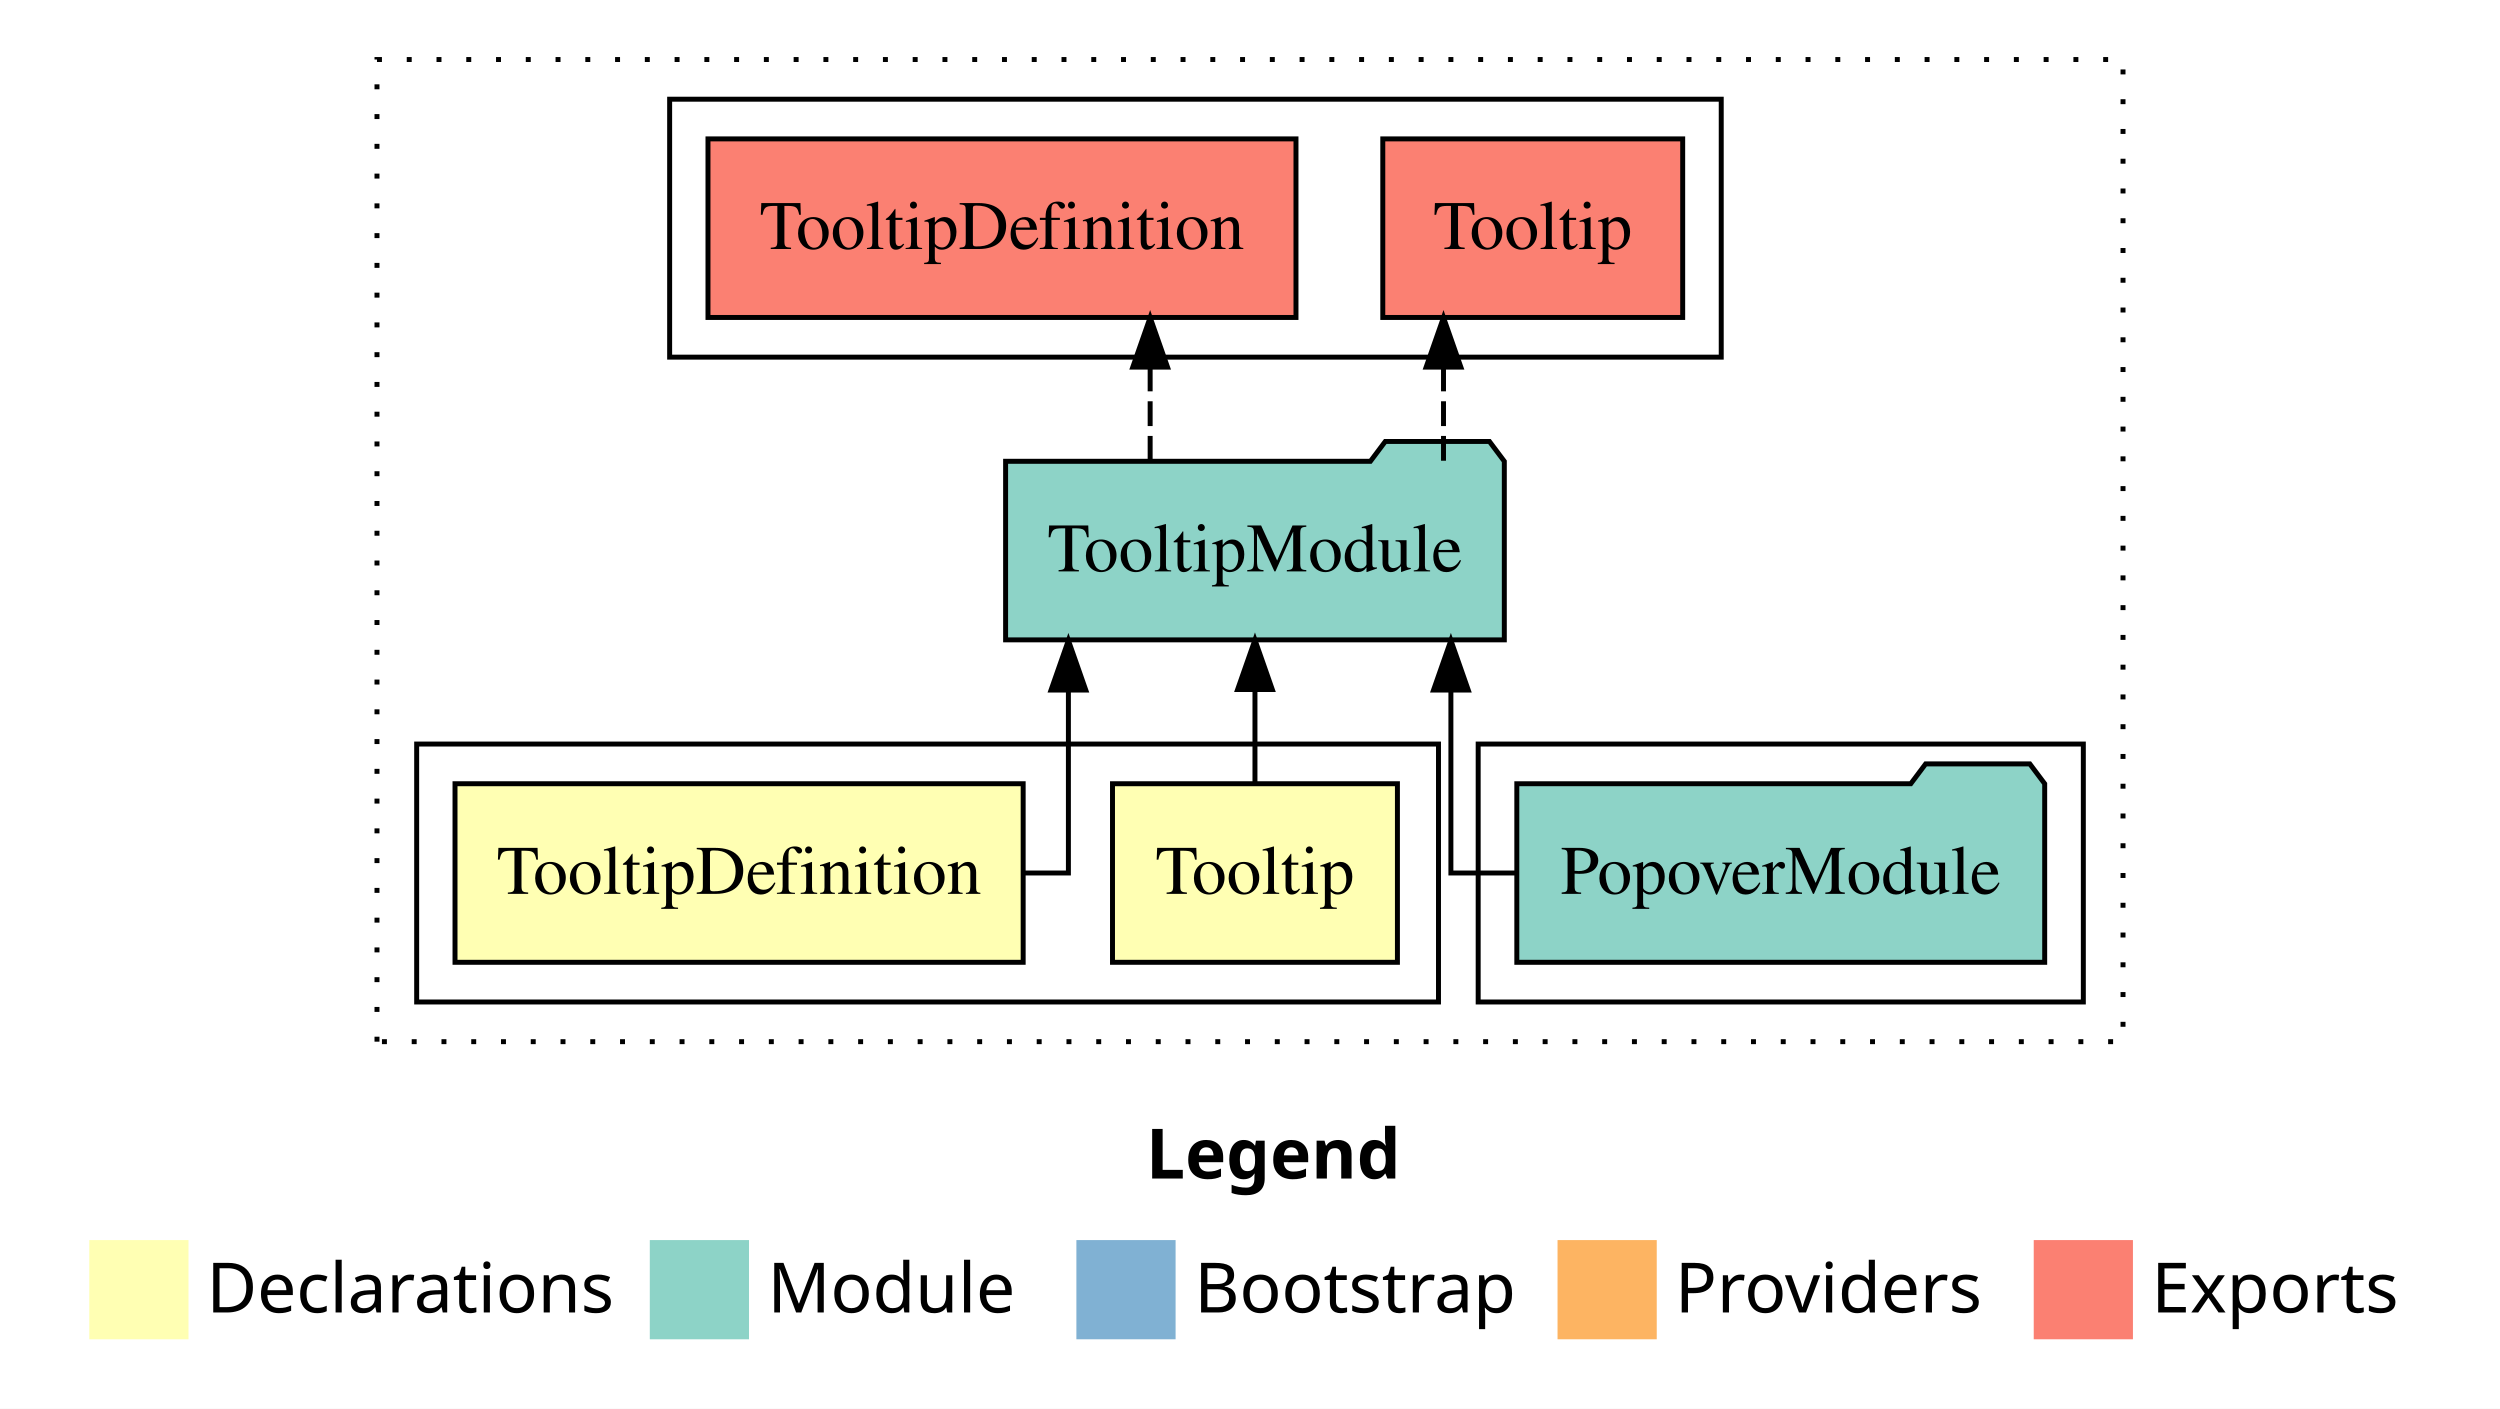
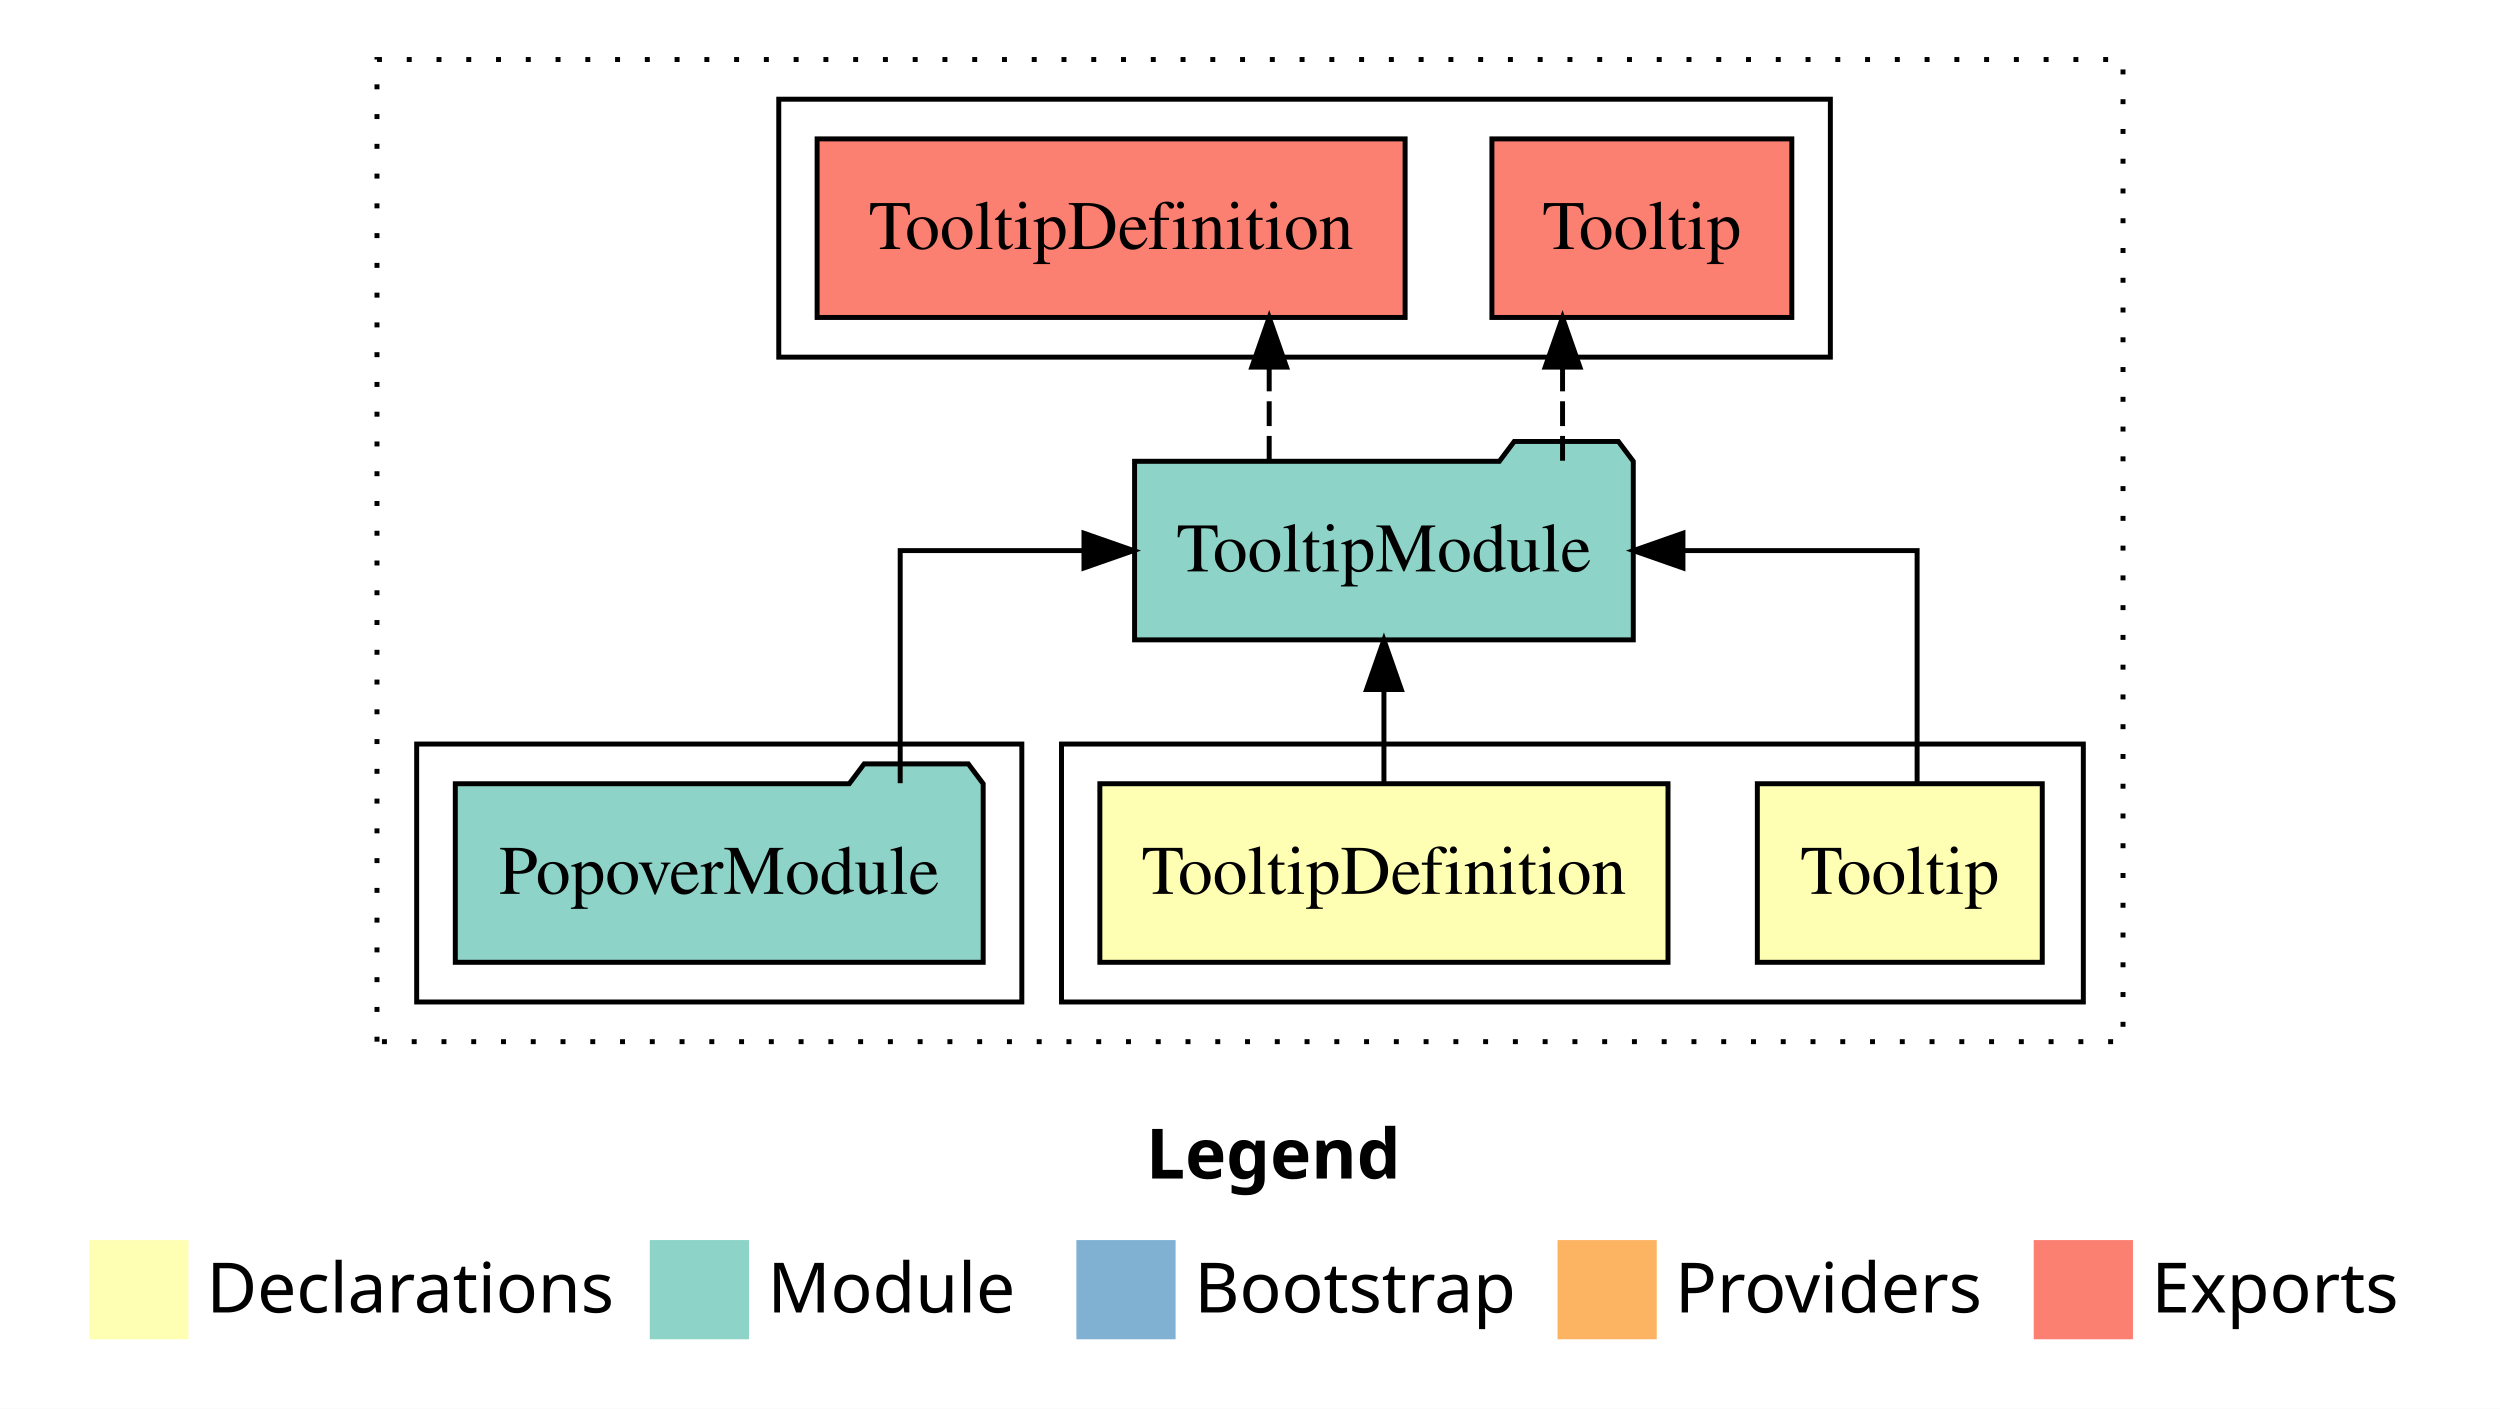
<svg xmlns="http://www.w3.org/2000/svg" width="504pt" height="284pt" viewBox="0.00 0.00 504.00 284.00">
  <g id="graph0" class="graph" transform="scale(1 1) rotate(0) translate(4 280)">
    <polygon fill="white" stroke="transparent" points="-4,4 -4,-280 500,-280 500,4 -4,4" />
    <text text-anchor="start" x="227.01" y="-42.4" font-family="Times-12" font-weight="bold" font-size="14.00">Legend</text>
    <polygon fill="#ffffb3" stroke="transparent" points="14,-10 14,-30 34,-30 34,-10 14,-10" />
    <text text-anchor="start" x="37.63" y="-15.4" font-family="Times-12" font-size="14.00">  Declarations</text>
    <polygon fill="#8dd3c7" stroke="transparent" points="127,-10 127,-30 147,-30 147,-10 127,-10" />
    <text text-anchor="start" x="150.73" y="-15.4" font-family="Times-12" font-size="14.00">  Module</text>
    <polygon fill="#80b1d3" stroke="transparent" points="213,-10 213,-30 233,-30 233,-10 213,-10" />
    <text text-anchor="start" x="236.78" y="-15.4" font-family="Times-12" font-size="14.00">  Bootstrap</text>
    <polygon fill="#fdb462" stroke="transparent" points="310,-10 310,-30 330,-30 330,-10 310,-10" />
    <text text-anchor="start" x="333.67" y="-15.4" font-family="Times-12" font-size="14.00">  Providers</text>
    <polygon fill="#fb8072" stroke="transparent" points="406,-10 406,-30 426,-30 426,-10 406,-10" />
    <text text-anchor="start" x="429.73" y="-15.4" font-family="Times-12" font-size="14.00">  Exports</text>
    <g id="clust1" class="cluster">
      <polygon fill="none" stroke="black" stroke-dasharray="1,5" points="72,-70 72,-268 424,-268 424,-70 72,-70" />
    </g>
+     <g id="clust2" class="cluster">
+       <polygon fill="none" stroke="black" points="210,-78 210,-130 416,-130 416,-78 210,-78" />
+     </g>
    <g id="clust6" class="cluster">
-       <polygon fill="none" stroke="black" points="131,-208 131,-260 343,-260 343,-208 131,-208" />
+       <polygon fill="none" stroke="black" points="153,-208 153,-260 365,-260 365,-208 153,-208" />
    </g>
    <g id="clust5" class="cluster">
-       <polygon fill="none" stroke="black" points="294,-78 294,-130 416,-130 416,-78 294,-78" />
-     </g>
-     <g id="clust2" class="cluster">
-       <polygon fill="none" stroke="black" points="80,-78 80,-130 286,-130 286,-78 80,-78" />
+       <polygon fill="none" stroke="black" points="80,-78 80,-130 202,-130 202,-78 80,-78" />
    </g>
    <g id="node1" class="node">
-       <polygon fill="#ffffb3" stroke="black" points="277.72,-122 220.28,-122 220.28,-86 277.72,-86 277.72,-122" />
-       <text text-anchor="middle" x="249" y="-99.8" font-family="Times,serif" font-size="14.00">Tooltip</text>
+       <polygon fill="#ffffb3" stroke="black" points="407.72,-122 350.28,-122 350.28,-86 407.72,-86 407.72,-122" />
+       <text text-anchor="middle" x="379" y="-99.8" font-family="Times,serif" font-size="14.00">Tooltip</text>
    </g>
    <g id="node3" class="node">
-       <polygon fill="#8dd3c7" stroke="black" points="299.27,-187 296.27,-191 275.27,-191 272.27,-187 198.73,-187 198.73,-151 299.27,-151 299.27,-187" />
-       <text text-anchor="middle" x="249" y="-164.8" font-family="Times,serif" font-size="14.00">TooltipModule</text>
+       <polygon fill="#8dd3c7" stroke="black" points="325.27,-187 322.27,-191 301.27,-191 298.27,-187 224.73,-187 224.73,-151 325.27,-151 325.27,-187" />
+       <text text-anchor="middle" x="275" y="-164.8" font-family="Times,serif" font-size="14.00">TooltipModule</text>
    </g>
    <g id="edge1" class="edge">
-       <path fill="none" stroke="black" d="M249,-122.11C249,-122.11 249,-140.99 249,-140.99" />
-       <polygon fill="black" stroke="black" points="245.5,-140.99 249,-150.99 252.5,-140.99 245.5,-140.99" />
+       <path fill="none" stroke="black" d="M382.49,-122.11C382.49,-141.34 382.49,-169 382.49,-169 382.49,-169 335.28,-169 335.28,-169" />
+       <polygon fill="black" stroke="black" points="335.28,-165.5 325.28,-169 335.28,-172.5 335.28,-165.5" />
    </g>
    <g id="node2" class="node">
-       <polygon fill="#ffffb3" stroke="black" points="202.27,-122 87.73,-122 87.73,-86 202.27,-86 202.27,-122" />
-       <text text-anchor="middle" x="145" y="-99.8" font-family="Times,serif" font-size="14.00">TooltipDefinition</text>
+       <polygon fill="#ffffb3" stroke="black" points="332.27,-122 217.73,-122 217.73,-86 332.27,-86 332.27,-122" />
+       <text text-anchor="middle" x="275" y="-99.8" font-family="Times,serif" font-size="14.00">TooltipDefinition</text>
    </g>
    <g id="edge2" class="edge">
-       <path fill="none" stroke="black" d="M202.43,-104C207.86,-104 211.39,-104 211.39,-104 211.39,-104 211.39,-140.89 211.39,-140.89" />
-       <polygon fill="black" stroke="black" points="207.89,-140.89 211.39,-150.89 214.89,-140.89 207.89,-140.89" />
+       <path fill="none" stroke="black" d="M275,-122.11C275,-122.11 275,-140.99 275,-140.99" />
+       <polygon fill="black" stroke="black" points="271.5,-140.99 275,-150.99 278.5,-140.99 271.5,-140.99" />
    </g>
    <g id="node5" class="node">
-       <polygon fill="#fb8072" stroke="black" points="335.23,-252 274.77,-252 274.77,-216 335.23,-216 335.23,-252" />
-       <text text-anchor="middle" x="305" y="-229.8" font-family="Times,serif" font-size="14.00">Tooltip </text>
+       <polygon fill="#fb8072" stroke="black" points="357.23,-252 296.77,-252 296.77,-216 357.23,-216 357.23,-252" />
+       <text text-anchor="middle" x="327" y="-229.8" font-family="Times,serif" font-size="14.00">Tooltip </text>
    </g>
    <g id="edge4" class="edge">
-       <path fill="none" stroke="black" stroke-dasharray="5,2" d="M287.01,-187.11C287.01,-187.11 287.01,-205.99 287.01,-205.99" />
-       <polygon fill="black" stroke="black" points="283.51,-205.99 287.01,-215.99 290.51,-205.99 283.51,-205.99" />
+       <path fill="none" stroke="black" stroke-dasharray="5,2" d="M311.01,-187.11C311.01,-187.11 311.01,-205.99 311.01,-205.99" />
+       <polygon fill="black" stroke="black" points="307.51,-205.99 311.01,-215.99 314.51,-205.99 307.51,-205.99" />
    </g>
    <g id="node6" class="node">
-       <polygon fill="#fb8072" stroke="black" points="257.27,-252 138.73,-252 138.73,-216 257.27,-216 257.27,-252" />
-       <text text-anchor="middle" x="198" y="-229.8" font-family="Times,serif" font-size="14.00">TooltipDefinition </text>
+       <polygon fill="#fb8072" stroke="black" points="279.27,-252 160.73,-252 160.73,-216 279.27,-216 279.27,-252" />
+       <text text-anchor="middle" x="220" y="-229.8" font-family="Times,serif" font-size="14.00">TooltipDefinition </text>
    </g>
    <g id="edge5" class="edge">
-       <path fill="none" stroke="black" stroke-dasharray="5,2" d="M227.87,-187.11C227.87,-187.11 227.87,-205.99 227.87,-205.99" />
-       <polygon fill="black" stroke="black" points="224.37,-205.99 227.87,-215.99 231.37,-205.99 224.37,-205.99" />
+       <path fill="none" stroke="black" stroke-dasharray="5,2" d="M251.87,-187.11C251.87,-187.11 251.87,-205.99 251.87,-205.99" />
+       <polygon fill="black" stroke="black" points="248.37,-205.99 251.87,-215.99 255.37,-205.99 248.37,-205.99" />
    </g>
    <g id="node4" class="node">
-       <polygon fill="#8dd3c7" stroke="black" points="408.21,-122 405.21,-126 384.21,-126 381.21,-122 301.79,-122 301.79,-86 408.21,-86 408.21,-122" />
-       <text text-anchor="middle" x="355" y="-99.8" font-family="Times,serif" font-size="14.00">PopoverModule</text>
+       <polygon fill="#8dd3c7" stroke="black" points="194.21,-122 191.21,-126 170.21,-126 167.21,-122 87.79,-122 87.79,-86 194.21,-86 194.21,-122" />
+       <text text-anchor="middle" x="141" y="-99.8" font-family="Times,serif" font-size="14.00">PopoverModule</text>
    </g>
    <g id="edge3" class="edge">
-       <path fill="none" stroke="black" d="M301.64,-104C293.91,-104 288.5,-104 288.5,-104 288.5,-104 288.5,-140.89 288.5,-140.89" />
-       <polygon fill="black" stroke="black" points="285,-140.89 288.5,-150.89 292,-140.89 285,-140.89" />
+       <path fill="none" stroke="black" d="M177.48,-122.11C177.48,-141.34 177.48,-169 177.48,-169 177.48,-169 214.53,-169 214.53,-169" />
+       <polygon fill="black" stroke="black" points="214.53,-172.5 224.53,-169 214.53,-165.5 214.53,-172.5" />
    </g>
  </g>
</svg>
